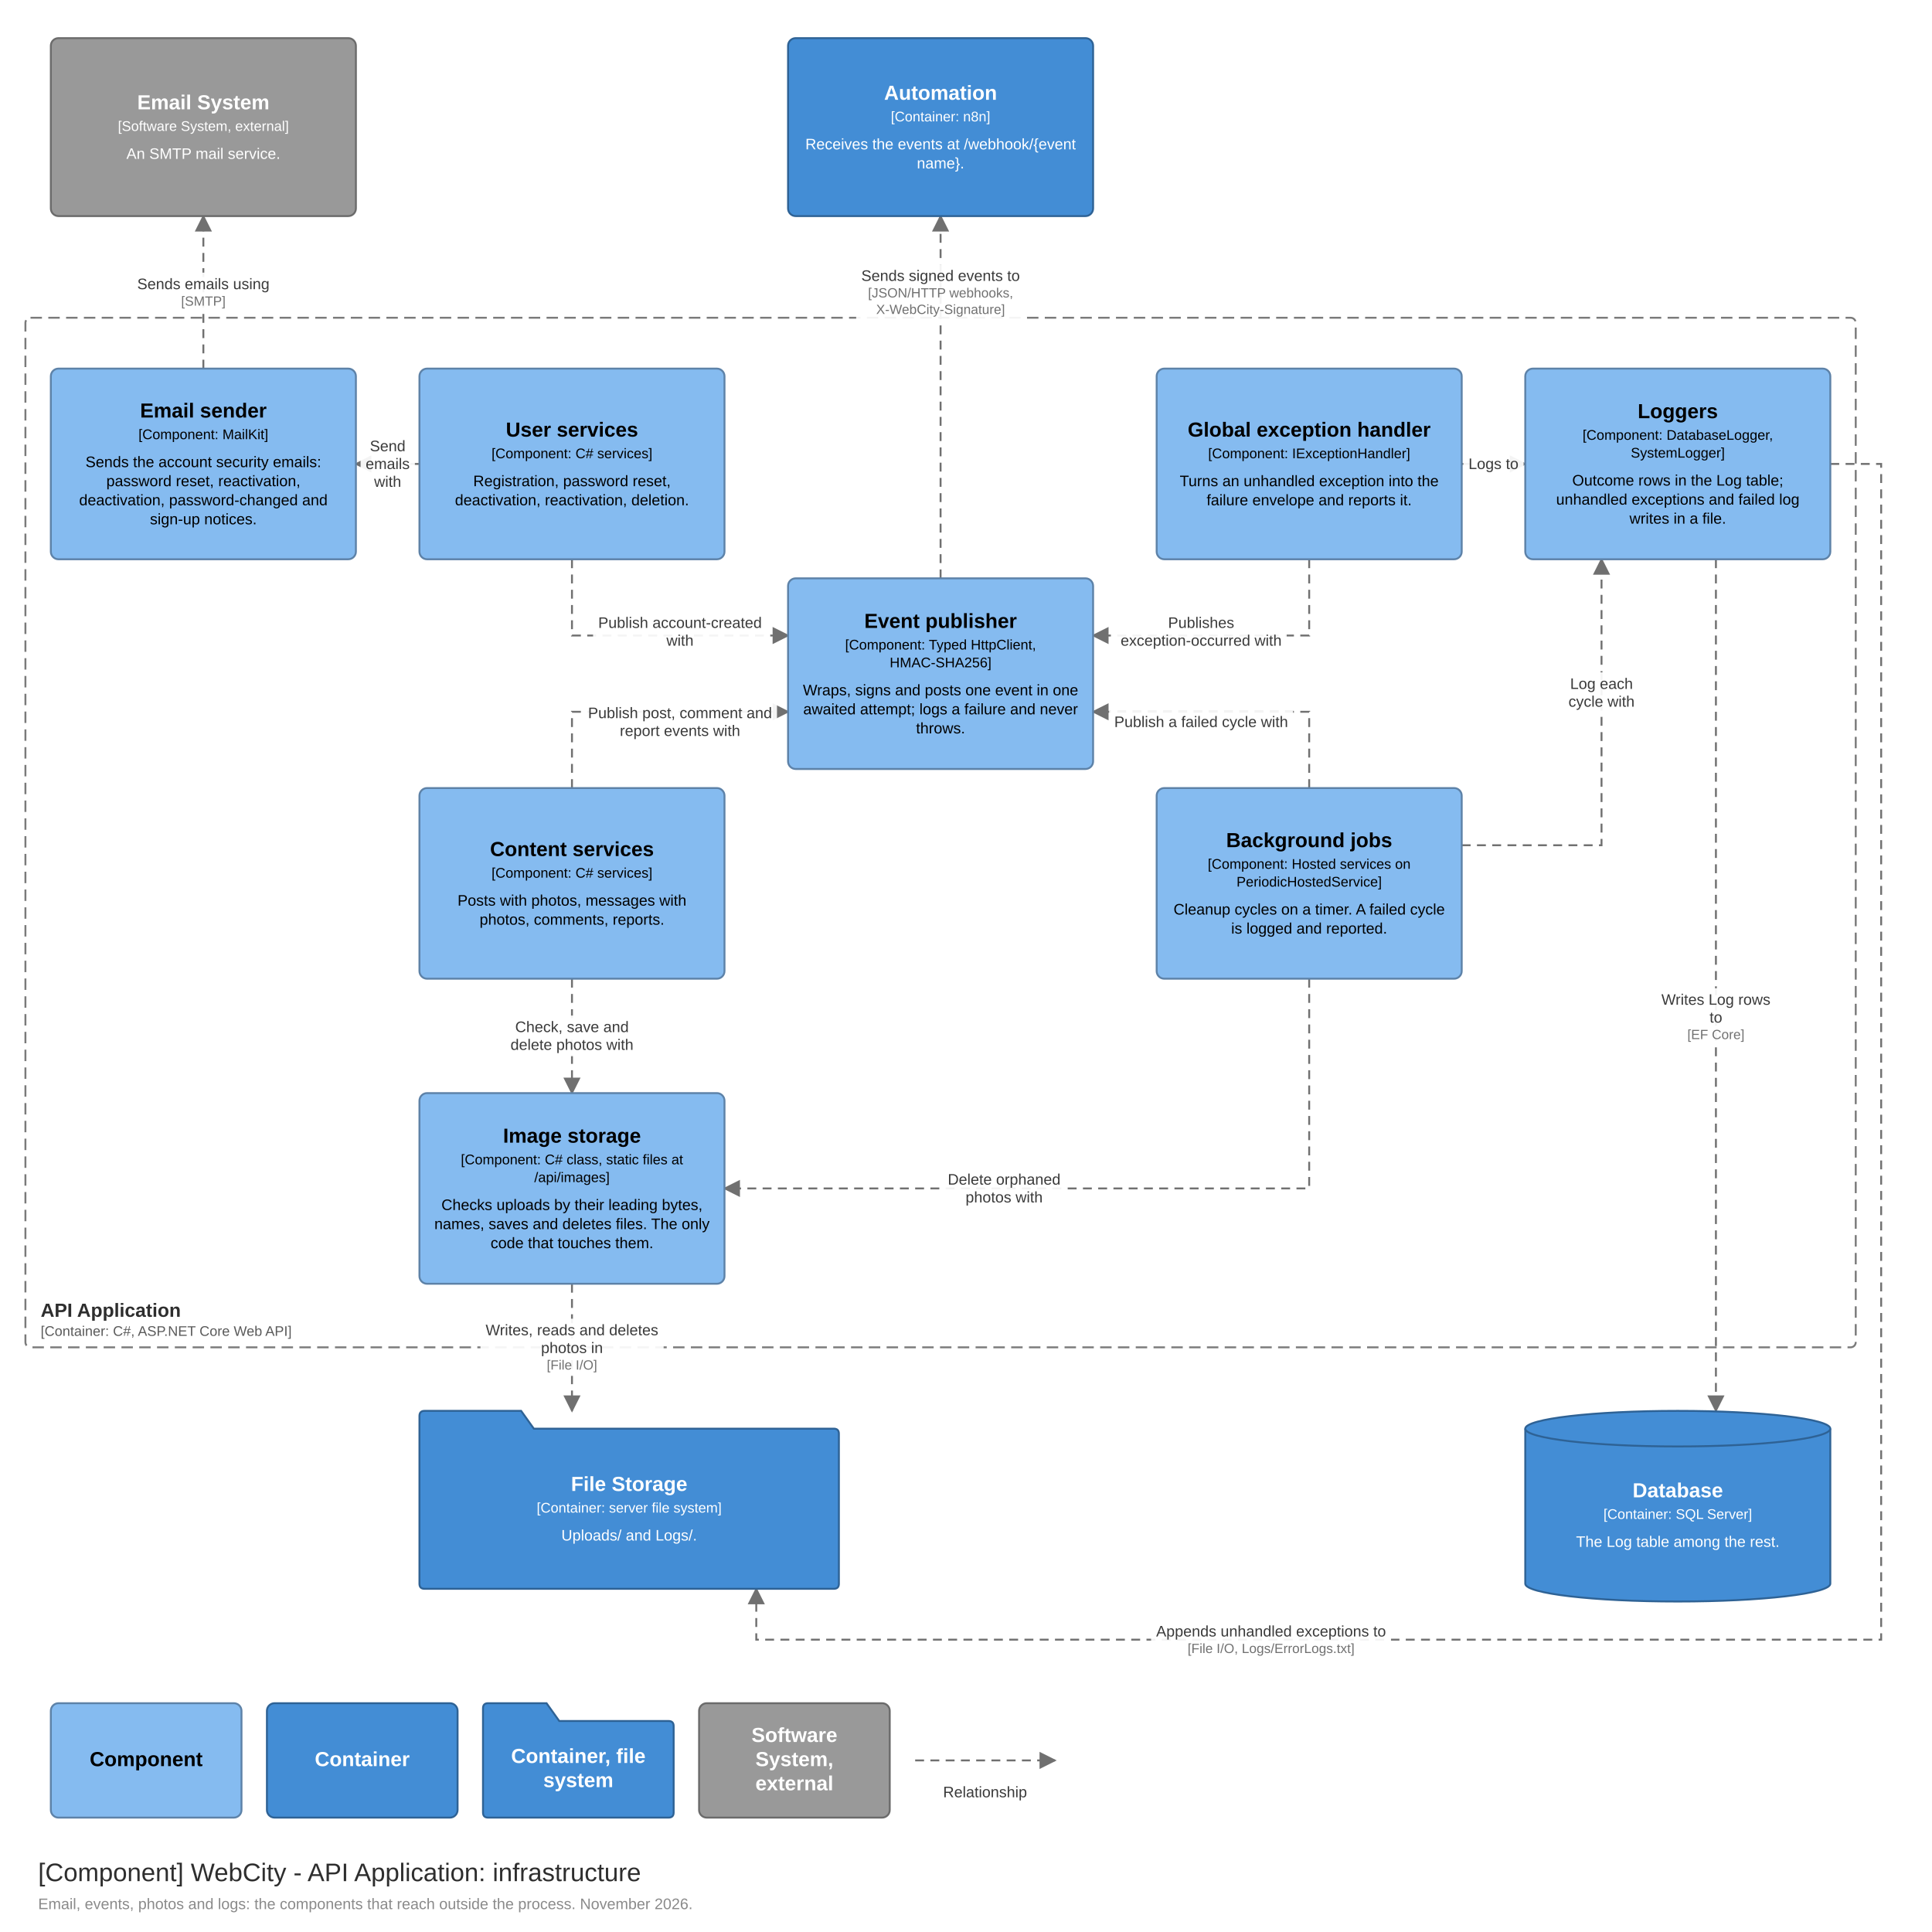
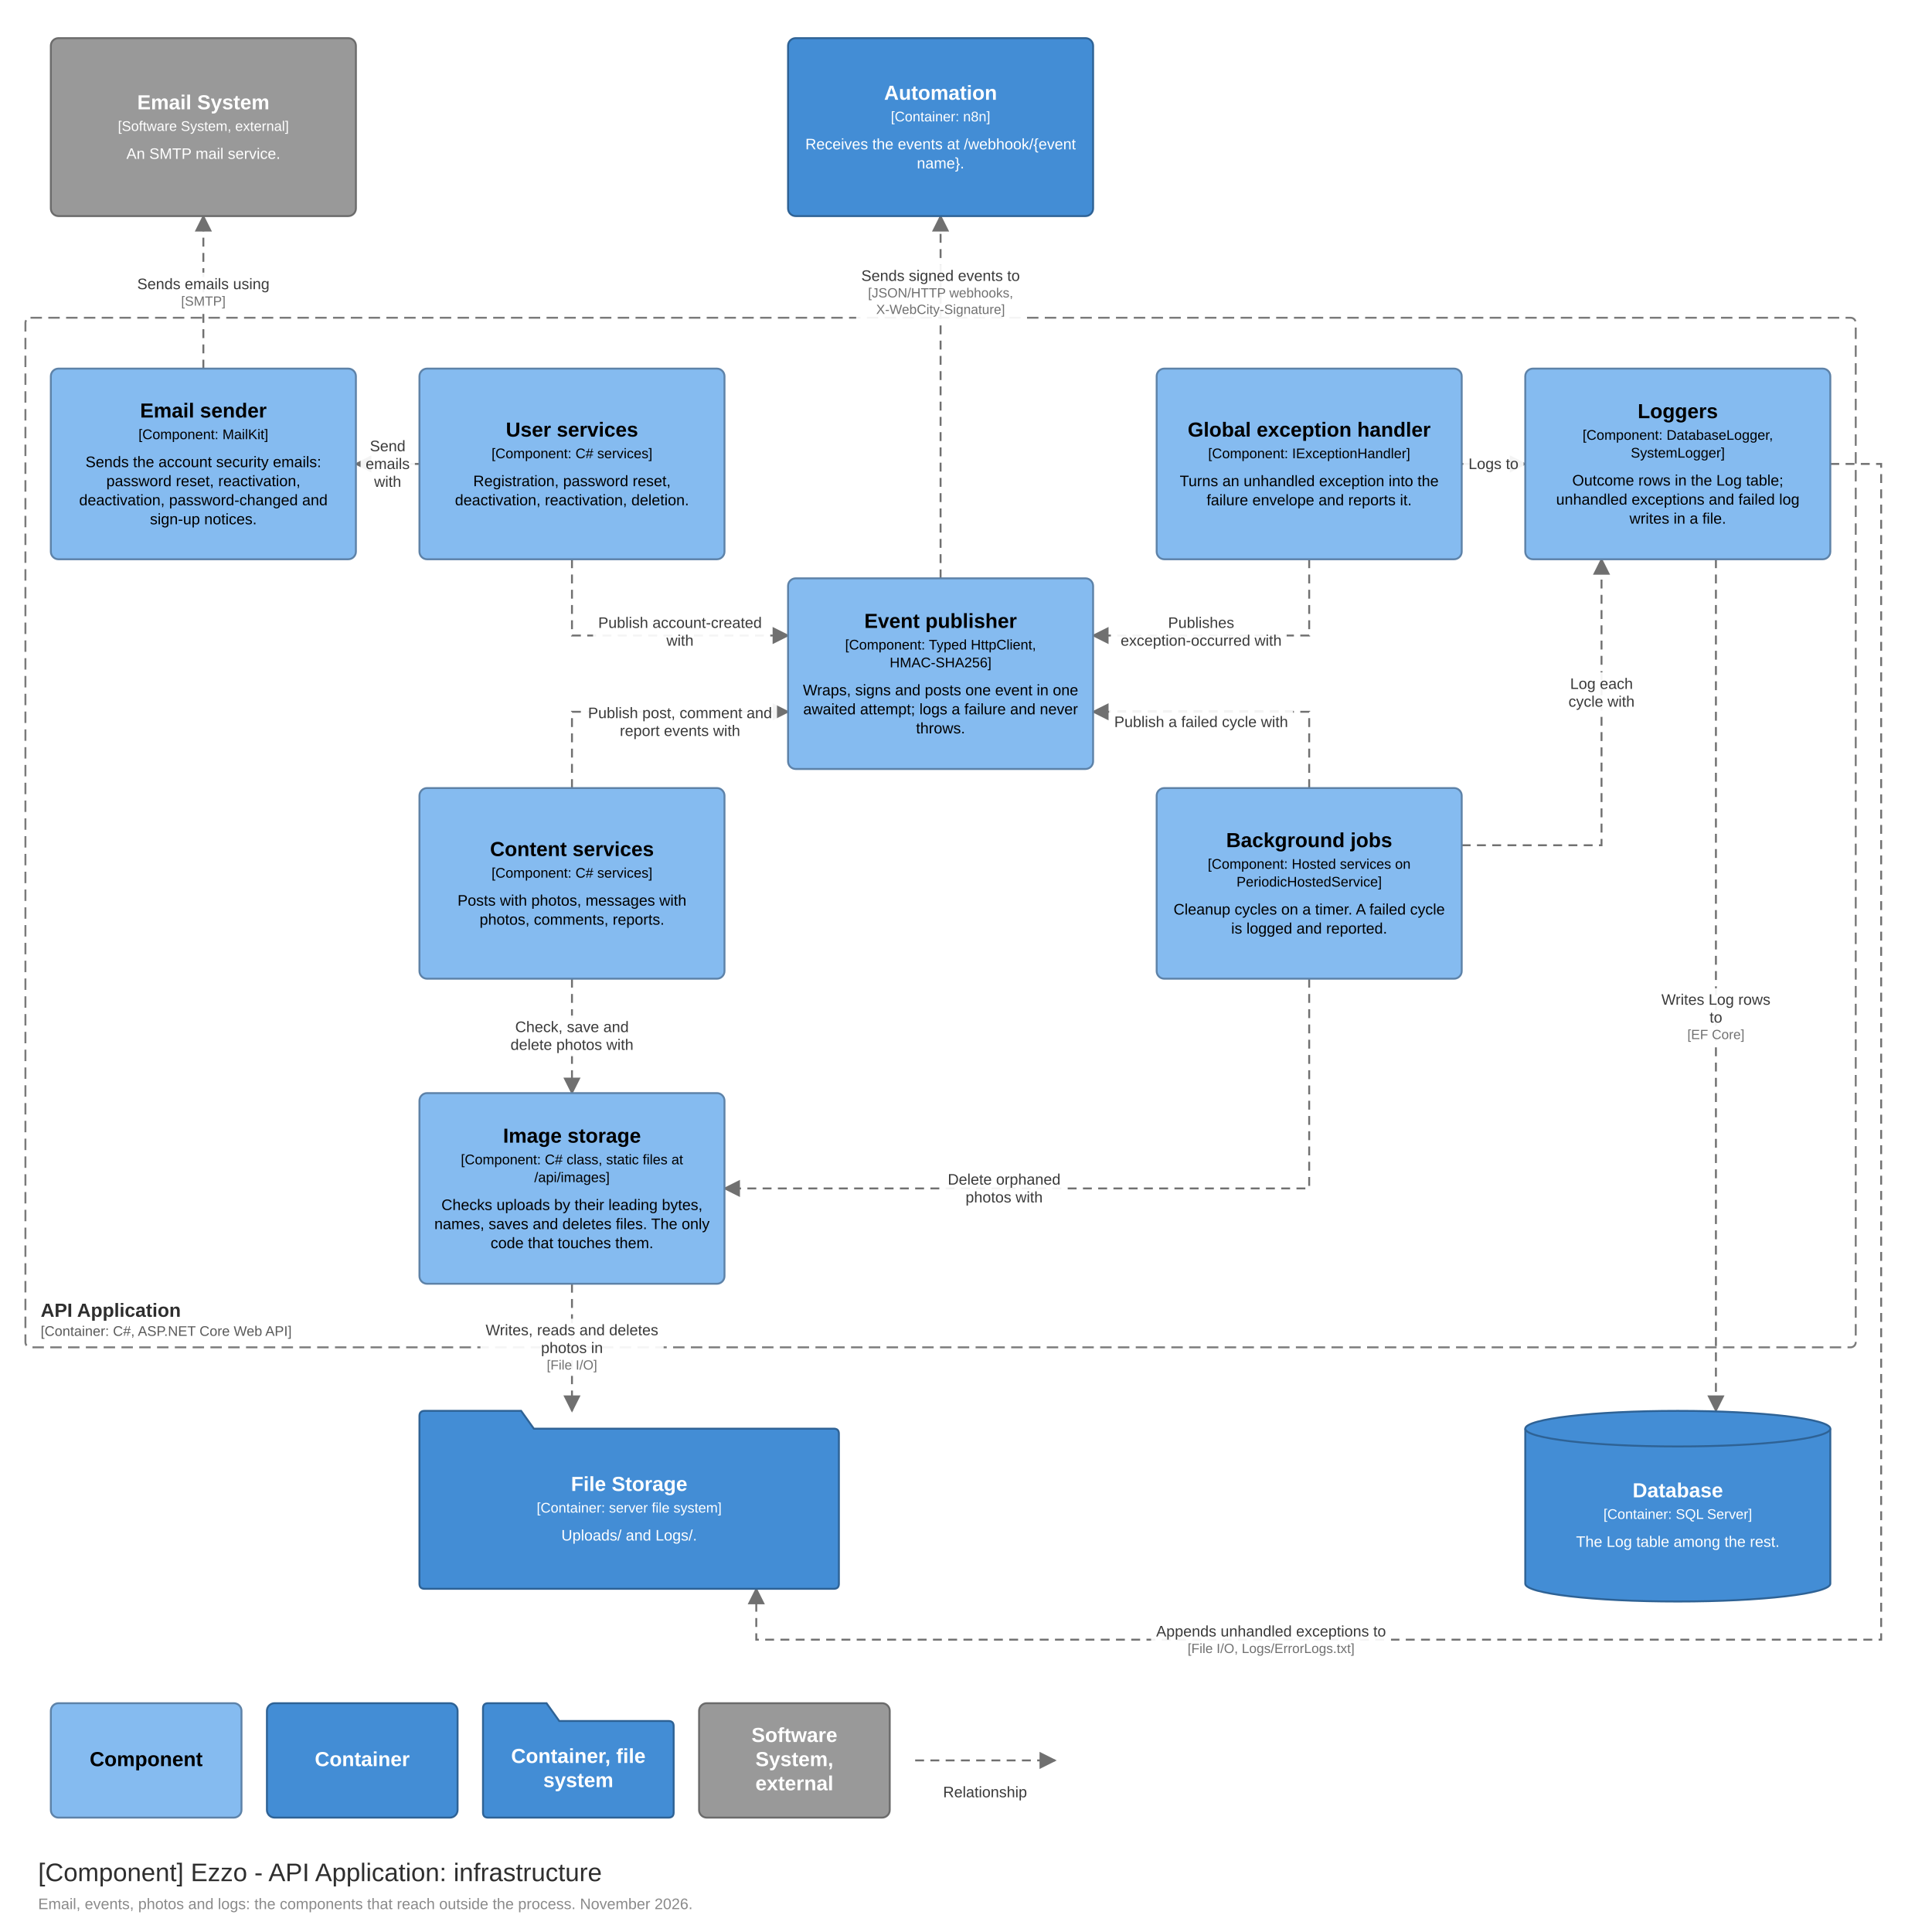
<svg xmlns="http://www.w3.org/2000/svg" width="1520" height="1520" viewBox="0 0 1520 1520">
  <defs>
    <marker id="arrow" viewBox="0 0 10 10" refX="9" refY="5" markerWidth="9" markerHeight="9" orient="auto-start-reverse">
      <path d="M0,0 L10,5 L0,10 z" fill="#707070" />
    </marker>
  </defs>
  <rect width="1520" height="1520" fill="#FFFFFF" />
  <rect x="20" y="250" width="1440" height="810" rx="4" fill="none" stroke="#7A7A7A" stroke-width="1.5" stroke-dasharray="9 5" />
  <text x="32" y="1036.0" font-family="Arial, Helvetica, FreeSans, sans-serif" font-size="15" font-weight="bold" fill="#2E2E2E" text-anchor="start">API Application</text>
  <text x="32" y="1051.0" font-family="Arial, Helvetica, FreeSans, sans-serif" font-size="11" font-weight="normal" fill="#5A5A5A" text-anchor="start">[Container: C#, ASP.NET Core Web API]</text>
  <path d="M330,365 L280,365" fill="none" stroke="#707070" stroke-width="1.5" stroke-dasharray="7 5" marker-end="url(#arrow)" />
  <path d="M160,290 L160,170" fill="none" stroke="#707070" stroke-width="1.5" stroke-dasharray="7 5" marker-end="url(#arrow)" />
  <path d="M450,440 L450,500 L620,500" fill="none" stroke="#707070" stroke-width="1.5" stroke-dasharray="7 5" marker-end="url(#arrow)" />
  <path d="M450,620 L450,560 L620,560" fill="none" stroke="#707070" stroke-width="1.5" stroke-dasharray="7 5" marker-end="url(#arrow)" />
  <path d="M1030,440 L1030,500 L860,500" fill="none" stroke="#707070" stroke-width="1.5" stroke-dasharray="7 5" marker-end="url(#arrow)" />
  <path d="M1030,620 L1030,560 L860,560" fill="none" stroke="#707070" stroke-width="1.5" stroke-dasharray="7 5" marker-end="url(#arrow)" />
  <path d="M740,455 L740,170" fill="none" stroke="#707070" stroke-width="1.5" stroke-dasharray="7 5" marker-end="url(#arrow)" />
  <path d="M1150,365 L1200,365" fill="none" stroke="#707070" stroke-width="1.5" stroke-dasharray="7 5" marker-end="url(#arrow)" />
  <path d="M1150,665 L1260,665 L1260,440" fill="none" stroke="#707070" stroke-width="1.5" stroke-dasharray="7 5" marker-end="url(#arrow)" />
  <path d="M450,770 L450,860" fill="none" stroke="#707070" stroke-width="1.5" stroke-dasharray="7 5" marker-end="url(#arrow)" />
  <path d="M1030,770 L1030,935 L570,935" fill="none" stroke="#707070" stroke-width="1.5" stroke-dasharray="7 5" marker-end="url(#arrow)" />
  <path d="M450,1010 L450,1110" fill="none" stroke="#707070" stroke-width="1.5" stroke-dasharray="7 5" marker-end="url(#arrow)" />
  <path d="M1350,440 L1350,1110" fill="none" stroke="#707070" stroke-width="1.5" stroke-dasharray="7 5" marker-end="url(#arrow)" />
  <path d="M1440,365 L1480,365 L1480,1290 L595,1290 L595,1250" fill="none" stroke="#707070" stroke-width="1.5" stroke-dasharray="7 5" marker-end="url(#arrow)" />
  <path d="M720,1385 L830,1385" fill="none" stroke="#707070" stroke-width="1.5" stroke-dasharray="7 5" marker-end="url(#arrow)" />
  <rect x="40" y="30" width="240" height="140" rx="6" fill="#999999" stroke="#6B6B6B" stroke-width="1.5" />
  <text x="160" y="86.0" font-family="Arial, Helvetica, FreeSans, sans-serif" font-size="16" font-weight="bold" fill="#FFFFFF" text-anchor="middle">Email System</text>
  <text x="160" y="103.0" font-family="Arial, Helvetica, FreeSans, sans-serif" font-size="11" font-weight="normal" fill="#FFFFFF" text-anchor="middle">[Software System, external]</text>
  <text x="160" y="125.0" font-family="Arial, Helvetica, FreeSans, sans-serif" font-size="12" font-weight="normal" fill="#FFFFFF" text-anchor="middle">An SMTP mail service.</text>
  <rect x="620" y="30" width="240" height="140" rx="6" fill="#438DD5" stroke="#2E6295" stroke-width="1.5" />
  <text x="740" y="78.5" font-family="Arial, Helvetica, FreeSans, sans-serif" font-size="16" font-weight="bold" fill="#FFFFFF" text-anchor="middle">Automation</text>
  <text x="740" y="95.5" font-family="Arial, Helvetica, FreeSans, sans-serif" font-size="11" font-weight="normal" fill="#FFFFFF" text-anchor="middle">[Container: n8n]</text>
  <text x="740" y="117.5" font-family="Arial, Helvetica, FreeSans, sans-serif" font-size="12" font-weight="normal" fill="#FFFFFF" text-anchor="middle">Receives the events at /webhook/{event</text>
  <text x="740" y="132.5" font-family="Arial, Helvetica, FreeSans, sans-serif" font-size="12" font-weight="normal" fill="#FFFFFF" text-anchor="middle">name}.</text>
  <rect x="40" y="290" width="240" height="150" rx="6" fill="#85BBF0" stroke="#5D82A8" stroke-width="1.5" />
  <text x="160" y="328.5" font-family="Arial, Helvetica, FreeSans, sans-serif" font-size="16" font-weight="bold" fill="#000000" text-anchor="middle">Email sender</text>
  <text x="160" y="345.5" font-family="Arial, Helvetica, FreeSans, sans-serif" font-size="11" font-weight="normal" fill="#000000" text-anchor="middle">[Component: MailKit]</text>
  <text x="160" y="367.5" font-family="Arial, Helvetica, FreeSans, sans-serif" font-size="12" font-weight="normal" fill="#000000" text-anchor="middle">Sends the account security emails:</text>
  <text x="160" y="382.5" font-family="Arial, Helvetica, FreeSans, sans-serif" font-size="12" font-weight="normal" fill="#000000" text-anchor="middle">password reset, reactivation,</text>
  <text x="160" y="397.5" font-family="Arial, Helvetica, FreeSans, sans-serif" font-size="12" font-weight="normal" fill="#000000" text-anchor="middle">deactivation, password-changed and</text>
  <text x="160" y="412.5" font-family="Arial, Helvetica, FreeSans, sans-serif" font-size="12" font-weight="normal" fill="#000000" text-anchor="middle">sign-up notices.</text>
  <rect x="330" y="290" width="240" height="150" rx="6" fill="#85BBF0" stroke="#5D82A8" stroke-width="1.5" />
  <text x="450" y="343.5" font-family="Arial, Helvetica, FreeSans, sans-serif" font-size="16" font-weight="bold" fill="#000000" text-anchor="middle">User services</text>
  <text x="450" y="360.5" font-family="Arial, Helvetica, FreeSans, sans-serif" font-size="11" font-weight="normal" fill="#000000" text-anchor="middle">[Component: C# services]</text>
  <text x="450" y="382.5" font-family="Arial, Helvetica, FreeSans, sans-serif" font-size="12" font-weight="normal" fill="#000000" text-anchor="middle">Registration, password reset,</text>
  <text x="450" y="397.5" font-family="Arial, Helvetica, FreeSans, sans-serif" font-size="12" font-weight="normal" fill="#000000" text-anchor="middle">deactivation, reactivation, deletion.</text>
  <rect x="910" y="290" width="240" height="150" rx="6" fill="#85BBF0" stroke="#5D82A8" stroke-width="1.5" />
  <text x="1030" y="343.5" font-family="Arial, Helvetica, FreeSans, sans-serif" font-size="16" font-weight="bold" fill="#000000" text-anchor="middle">Global exception handler</text>
  <text x="1030" y="360.5" font-family="Arial, Helvetica, FreeSans, sans-serif" font-size="11" font-weight="normal" fill="#000000" text-anchor="middle">[Component: IExceptionHandler]</text>
  <text x="1030" y="382.5" font-family="Arial, Helvetica, FreeSans, sans-serif" font-size="12" font-weight="normal" fill="#000000" text-anchor="middle">Turns an unhandled exception into the</text>
  <text x="1030" y="397.5" font-family="Arial, Helvetica, FreeSans, sans-serif" font-size="12" font-weight="normal" fill="#000000" text-anchor="middle">failure envelope and reports it.</text>
  <rect x="1200" y="290" width="240" height="150" rx="6" fill="#85BBF0" stroke="#5D82A8" stroke-width="1.5" />
  <text x="1320" y="329.0" font-family="Arial, Helvetica, FreeSans, sans-serif" font-size="16" font-weight="bold" fill="#000000" text-anchor="middle">Loggers</text>
  <text x="1320" y="346.0" font-family="Arial, Helvetica, FreeSans, sans-serif" font-size="11" font-weight="normal" fill="#000000" text-anchor="middle">[Component: DatabaseLogger,</text>
  <text x="1320" y="360.0" font-family="Arial, Helvetica, FreeSans, sans-serif" font-size="11" font-weight="normal" fill="#000000" text-anchor="middle">SystemLogger]</text>
  <text x="1320" y="382.0" font-family="Arial, Helvetica, FreeSans, sans-serif" font-size="12" font-weight="normal" fill="#000000" text-anchor="middle">Outcome rows in the Log table;</text>
  <text x="1320" y="397.0" font-family="Arial, Helvetica, FreeSans, sans-serif" font-size="12" font-weight="normal" fill="#000000" text-anchor="middle">unhandled exceptions and failed log</text>
  <text x="1320" y="412.0" font-family="Arial, Helvetica, FreeSans, sans-serif" font-size="12" font-weight="normal" fill="#000000" text-anchor="middle">writes in a file.</text>
  <rect x="620" y="455" width="240" height="150" rx="6" fill="#85BBF0" stroke="#5D82A8" stroke-width="1.5" />
  <text x="740" y="494.0" font-family="Arial, Helvetica, FreeSans, sans-serif" font-size="16" font-weight="bold" fill="#000000" text-anchor="middle">Event publisher</text>
  <text x="740" y="511.0" font-family="Arial, Helvetica, FreeSans, sans-serif" font-size="11" font-weight="normal" fill="#000000" text-anchor="middle">[Component: Typed HttpClient,</text>
  <text x="740" y="525.0" font-family="Arial, Helvetica, FreeSans, sans-serif" font-size="11" font-weight="normal" fill="#000000" text-anchor="middle">HMAC-SHA256]</text>
  <text x="740" y="547.0" font-family="Arial, Helvetica, FreeSans, sans-serif" font-size="12" font-weight="normal" fill="#000000" text-anchor="middle">Wraps, signs and posts one event in one</text>
  <text x="740" y="562.0" font-family="Arial, Helvetica, FreeSans, sans-serif" font-size="12" font-weight="normal" fill="#000000" text-anchor="middle">awaited attempt; logs a failure and never</text>
  <text x="740" y="577.0" font-family="Arial, Helvetica, FreeSans, sans-serif" font-size="12" font-weight="normal" fill="#000000" text-anchor="middle">throws.</text>
  <rect x="330" y="620" width="240" height="150" rx="6" fill="#85BBF0" stroke="#5D82A8" stroke-width="1.5" />
  <text x="450" y="673.5" font-family="Arial, Helvetica, FreeSans, sans-serif" font-size="16" font-weight="bold" fill="#000000" text-anchor="middle">Content services</text>
  <text x="450" y="690.5" font-family="Arial, Helvetica, FreeSans, sans-serif" font-size="11" font-weight="normal" fill="#000000" text-anchor="middle">[Component: C# services]</text>
  <text x="450" y="712.5" font-family="Arial, Helvetica, FreeSans, sans-serif" font-size="12" font-weight="normal" fill="#000000" text-anchor="middle">Posts with photos, messages with</text>
  <text x="450" y="727.5" font-family="Arial, Helvetica, FreeSans, sans-serif" font-size="12" font-weight="normal" fill="#000000" text-anchor="middle">photos, comments, reports.</text>
  <rect x="910" y="620" width="240" height="150" rx="6" fill="#85BBF0" stroke="#5D82A8" stroke-width="1.5" />
  <text x="1030" y="666.5" font-family="Arial, Helvetica, FreeSans, sans-serif" font-size="16" font-weight="bold" fill="#000000" text-anchor="middle">Background jobs</text>
  <text x="1030" y="683.5" font-family="Arial, Helvetica, FreeSans, sans-serif" font-size="11" font-weight="normal" fill="#000000" text-anchor="middle">[Component: Hosted services on</text>
  <text x="1030" y="697.5" font-family="Arial, Helvetica, FreeSans, sans-serif" font-size="11" font-weight="normal" fill="#000000" text-anchor="middle">PeriodicHostedService]</text>
  <text x="1030" y="719.5" font-family="Arial, Helvetica, FreeSans, sans-serif" font-size="12" font-weight="normal" fill="#000000" text-anchor="middle">Cleanup cycles on a timer. A failed cycle</text>
  <text x="1030" y="734.5" font-family="Arial, Helvetica, FreeSans, sans-serif" font-size="12" font-weight="normal" fill="#000000" text-anchor="middle">is logged and reported.</text>
  <rect x="330" y="860" width="240" height="150" rx="6" fill="#85BBF0" stroke="#5D82A8" stroke-width="1.5" />
  <text x="450" y="899.0" font-family="Arial, Helvetica, FreeSans, sans-serif" font-size="16" font-weight="bold" fill="#000000" text-anchor="middle">Image storage</text>
  <text x="450" y="916.0" font-family="Arial, Helvetica, FreeSans, sans-serif" font-size="11" font-weight="normal" fill="#000000" text-anchor="middle">[Component: C# class, static files at</text>
  <text x="450" y="930.0" font-family="Arial, Helvetica, FreeSans, sans-serif" font-size="11" font-weight="normal" fill="#000000" text-anchor="middle">/api/images]</text>
  <text x="450" y="952.0" font-family="Arial, Helvetica, FreeSans, sans-serif" font-size="12" font-weight="normal" fill="#000000" text-anchor="middle">Checks uploads by their leading bytes,</text>
  <text x="450" y="967.0" font-family="Arial, Helvetica, FreeSans, sans-serif" font-size="12" font-weight="normal" fill="#000000" text-anchor="middle">names, saves and deletes files. The only</text>
  <text x="450" y="982.0" font-family="Arial, Helvetica, FreeSans, sans-serif" font-size="12" font-weight="normal" fill="#000000" text-anchor="middle">code that touches them.</text>
  <path d="M330,1124 V1114 Q330,1110 334,1110 H410 L420,1124 H656 Q660,1124 660,1128 V1246 Q660,1250 656,1250 H334 Q330,1250 330,1246 Z" fill="#438DD5" stroke="#2E6295" stroke-width="1.5" />
  <text x="495" y="1173.0" font-family="Arial, Helvetica, FreeSans, sans-serif" font-size="16" font-weight="bold" fill="#FFFFFF" text-anchor="middle">File Storage</text>
  <text x="495" y="1190.0" font-family="Arial, Helvetica, FreeSans, sans-serif" font-size="11" font-weight="normal" fill="#FFFFFF" text-anchor="middle">[Container: server file system]</text>
  <text x="495" y="1212.0" font-family="Arial, Helvetica, FreeSans, sans-serif" font-size="12" font-weight="normal" fill="#FFFFFF" text-anchor="middle">Uploads/ and Logs/.</text>
  <path d="M1200,1124 A120,14 0 0 1 1440,1124 V1246 A120,14 0 0 1 1200,1246 Z" fill="#438DD5" stroke="#2E6295" stroke-width="1.5" />
  <path d="M1200,1124 A120,14 0 0 0 1440,1124" fill="none" stroke="#2E6295" stroke-width="1.5" />
  <text x="1320" y="1178.0" font-family="Arial, Helvetica, FreeSans, sans-serif" font-size="16" font-weight="bold" fill="#FFFFFF" text-anchor="middle">Database</text>
  <text x="1320" y="1195.0" font-family="Arial, Helvetica, FreeSans, sans-serif" font-size="11" font-weight="normal" fill="#FFFFFF" text-anchor="middle">[Container: SQL Server]</text>
  <text x="1320" y="1217.0" font-family="Arial, Helvetica, FreeSans, sans-serif" font-size="12" font-weight="normal" fill="#FFFFFF" text-anchor="middle">The Log table among the rest.</text>
  <rect x="40" y="1340" width="150" height="90" rx="6" fill="#85BBF0" stroke="#5D82A8" stroke-width="1.5" />
  <text x="115" y="1389.5" font-family="Arial, Helvetica, FreeSans, sans-serif" font-size="16" font-weight="bold" fill="#000000" text-anchor="middle">Component</text>
  <rect x="210" y="1340" width="150" height="90" rx="6" fill="#438DD5" stroke="#2E6295" stroke-width="1.5" />
  <text x="285" y="1389.5" font-family="Arial, Helvetica, FreeSans, sans-serif" font-size="16" font-weight="bold" fill="#FFFFFF" text-anchor="middle">Container</text>
  <path d="M380,1354 V1344 Q380,1340 384,1340 H430 L440,1354 H526 Q530,1354 530,1358 V1426 Q530,1430 526,1430 H384 Q380,1430 380,1426 Z" fill="#438DD5" stroke="#2E6295" stroke-width="1.5" />
  <text x="455" y="1387.0" font-family="Arial, Helvetica, FreeSans, sans-serif" font-size="16" font-weight="bold" fill="#FFFFFF" text-anchor="middle">Container, file</text>
  <text x="455" y="1406.0" font-family="Arial, Helvetica, FreeSans, sans-serif" font-size="16" font-weight="bold" fill="#FFFFFF" text-anchor="middle">system</text>
  <rect x="550" y="1340" width="150" height="90" rx="6" fill="#999999" stroke="#6B6B6B" stroke-width="1.5" />
  <text x="625" y="1370.5" font-family="Arial, Helvetica, FreeSans, sans-serif" font-size="16" font-weight="bold" fill="#FFFFFF" text-anchor="middle">Software</text>
  <text x="625" y="1389.5" font-family="Arial, Helvetica, FreeSans, sans-serif" font-size="16" font-weight="bold" fill="#FFFFFF" text-anchor="middle">System,</text>
  <text x="625" y="1408.5" font-family="Arial, Helvetica, FreeSans, sans-serif" font-size="16" font-weight="bold" fill="#FFFFFF" text-anchor="middle">external</text>
  <rect x="283.7" y="342.0" width="42.7" height="46.0" fill="#FFFFFF" fill-opacity="0.92" />
  <text x="305" y="355.0" font-family="Arial, Helvetica, FreeSans, sans-serif" font-size="12" font-weight="normal" fill="#3A3A3A" text-anchor="middle">Send</text>
  <text x="305" y="369.0" font-family="Arial, Helvetica, FreeSans, sans-serif" font-size="12" font-weight="normal" fill="#3A3A3A" text-anchor="middle">emails</text>
  <text x="305" y="383.0" font-family="Arial, Helvetica, FreeSans, sans-serif" font-size="12" font-weight="normal" fill="#3A3A3A" text-anchor="middle">with</text>
  <rect x="104.0" y="214.5" width="112.0" height="31.0" fill="#FFFFFF" fill-opacity="0.92" />
  <text x="160" y="227.5" font-family="Arial, Helvetica, FreeSans, sans-serif" font-size="12" font-weight="normal" fill="#3A3A3A" text-anchor="middle">Sends emails using</text>
  <text x="160" y="240.5" font-family="Arial, Helvetica, FreeSans, sans-serif" font-size="10.5" font-weight="normal" fill="#707070" text-anchor="middle">[SMTP]</text>
  <rect x="466.6" y="481.0" width="136.7" height="32.0" fill="#FFFFFF" fill-opacity="0.92" />
  <text x="535" y="494.0" font-family="Arial, Helvetica, FreeSans, sans-serif" font-size="12" font-weight="normal" fill="#3A3A3A" text-anchor="middle">Publish account-created</text>
  <text x="535" y="508.0" font-family="Arial, Helvetica, FreeSans, sans-serif" font-size="12" font-weight="normal" fill="#3A3A3A" text-anchor="middle">with</text>
  <rect x="458.6" y="552.0" width="152.7" height="32.0" fill="#FFFFFF" fill-opacity="0.92" />
  <text x="535" y="565.0" font-family="Arial, Helvetica, FreeSans, sans-serif" font-size="12" font-weight="normal" fill="#3A3A3A" text-anchor="middle">Publish post, comment and</text>
  <text x="535" y="579.0" font-family="Arial, Helvetica, FreeSans, sans-serif" font-size="12" font-weight="normal" fill="#3A3A3A" text-anchor="middle">report events with</text>
  <rect x="877.6" y="481.0" width="134.7" height="32.0" fill="#FFFFFF" fill-opacity="0.92" />
  <text x="945" y="494.0" font-family="Arial, Helvetica, FreeSans, sans-serif" font-size="12" font-weight="normal" fill="#3A3A3A" text-anchor="middle">Publishes</text>
  <text x="945" y="508.0" font-family="Arial, Helvetica, FreeSans, sans-serif" font-size="12" font-weight="normal" fill="#3A3A3A" text-anchor="middle">exception-occurred with</text>
  <rect x="872.6" y="559.0" width="144.7" height="18.0" fill="#FFFFFF" fill-opacity="0.92" />
  <text x="945" y="572.0" font-family="Arial, Helvetica, FreeSans, sans-serif" font-size="12" font-weight="normal" fill="#3A3A3A" text-anchor="middle">Publish a failed cycle with</text>
  <rect x="673.6" y="208.0" width="132.7" height="44.0" fill="#FFFFFF" fill-opacity="0.92" />
  <text x="740" y="221.0" font-family="Arial, Helvetica, FreeSans, sans-serif" font-size="12" font-weight="normal" fill="#3A3A3A" text-anchor="middle">Sends signed events to</text>
  <text x="740" y="234.0" font-family="Arial, Helvetica, FreeSans, sans-serif" font-size="10.5" font-weight="normal" fill="#707070" text-anchor="middle">[JSON/HTTP webhooks,</text>
  <text x="740" y="247.0" font-family="Arial, Helvetica, FreeSans, sans-serif" font-size="10.5" font-weight="normal" fill="#707070" text-anchor="middle">X-WebCity-Signature]</text>
  <rect x="1151.3" y="356.0" width="47.4" height="18.0" fill="#FFFFFF" fill-opacity="0.92" />
  <text x="1175" y="369.0" font-family="Arial, Helvetica, FreeSans, sans-serif" font-size="12" font-weight="normal" fill="#3A3A3A" text-anchor="middle">Logs to</text>
  <rect x="1230.0" y="529.0" width="60.0" height="32.0" fill="#FFFFFF" fill-opacity="0.92" />
  <text x="1260" y="542.0" font-family="Arial, Helvetica, FreeSans, sans-serif" font-size="12" font-weight="normal" fill="#3A3A3A" text-anchor="middle">Log each</text>
  <text x="1260" y="556.0" font-family="Arial, Helvetica, FreeSans, sans-serif" font-size="12" font-weight="normal" fill="#3A3A3A" text-anchor="middle">cycle with</text>
  <rect x="397.6" y="799.0" width="104.7" height="32.0" fill="#FFFFFF" fill-opacity="0.92" />
  <text x="450" y="812.0" font-family="Arial, Helvetica, FreeSans, sans-serif" font-size="12" font-weight="normal" fill="#3A3A3A" text-anchor="middle">Check, save and</text>
  <text x="450" y="826.0" font-family="Arial, Helvetica, FreeSans, sans-serif" font-size="12" font-weight="normal" fill="#3A3A3A" text-anchor="middle">delete photos with</text>
  <rect x="741.6" y="919.0" width="96.7" height="32.0" fill="#FFFFFF" fill-opacity="0.92" />
  <text x="790" y="932.0" font-family="Arial, Helvetica, FreeSans, sans-serif" font-size="12" font-weight="normal" fill="#3A3A3A" text-anchor="middle">Delete orphaned</text>
  <text x="790" y="946.0" font-family="Arial, Helvetica, FreeSans, sans-serif" font-size="12" font-weight="normal" fill="#3A3A3A" text-anchor="middle">photos with</text>
  <rect x="378.0" y="1037.5" width="144.1" height="45.0" fill="#FFFFFF" fill-opacity="0.92" />
  <text x="450" y="1050.5" font-family="Arial, Helvetica, FreeSans, sans-serif" font-size="12" font-weight="normal" fill="#3A3A3A" text-anchor="middle">Writes, reads and deletes</text>
  <text x="450" y="1064.5" font-family="Arial, Helvetica, FreeSans, sans-serif" font-size="12" font-weight="normal" fill="#3A3A3A" text-anchor="middle">photos in</text>
  <text x="450" y="1077.5" font-family="Arial, Helvetica, FreeSans, sans-serif" font-size="10.5" font-weight="normal" fill="#707070" text-anchor="middle">[File I/O]</text>
  <rect x="1303.0" y="777.5" width="94.0" height="45.0" fill="#FFFFFF" fill-opacity="0.92" />
  <text x="1350" y="790.5" font-family="Arial, Helvetica, FreeSans, sans-serif" font-size="12" font-weight="normal" fill="#3A3A3A" text-anchor="middle">Writes Log rows</text>
  <text x="1350" y="804.5" font-family="Arial, Helvetica, FreeSans, sans-serif" font-size="12" font-weight="normal" fill="#3A3A3A" text-anchor="middle">to</text>
  <text x="1350" y="817.5" font-family="Arial, Helvetica, FreeSans, sans-serif" font-size="10.5" font-weight="normal" fill="#707070" text-anchor="middle">[EF Core]</text>
  <rect x="905.6" y="1274.5" width="188.8" height="31.0" fill="#FFFFFF" fill-opacity="0.92" />
  <text x="1000" y="1287.5" font-family="Arial, Helvetica, FreeSans, sans-serif" font-size="12" font-weight="normal" fill="#3A3A3A" text-anchor="middle">Appends unhandled exceptions to</text>
  <text x="1000" y="1300.5" font-family="Arial, Helvetica, FreeSans, sans-serif" font-size="10.5" font-weight="normal" fill="#707070" text-anchor="middle">[File I/O, Logs/ErrorLogs.txt]</text>
  <rect x="738.0" y="1401.0" width="74.0" height="18.0" fill="#FFFFFF" fill-opacity="0.92" />
  <text x="775" y="1414.0" font-family="Arial, Helvetica, FreeSans, sans-serif" font-size="12" font-weight="normal" fill="#3A3A3A" text-anchor="middle">Relationship</text>
-   <text x="30" y="1480.0" font-family="Arial, Helvetica, FreeSans, sans-serif" font-size="20" font-weight="normal" fill="#2E2E2E" text-anchor="start">[Component] WebCity - API Application: infrastructure</text>
+   <text x="30" y="1480.0" font-family="Arial, Helvetica, FreeSans, sans-serif" font-size="20" font-weight="normal" fill="#2E2E2E" text-anchor="start">[Component] Ezzo - API Application: infrastructure</text>
  <text x="30" y="1502.0" font-family="Arial, Helvetica, FreeSans, sans-serif" font-size="12" font-weight="normal" fill="#8A8A8A" text-anchor="start">Email, events, photos and logs: the components that reach outside the process. November 2026.</text>
</svg>
